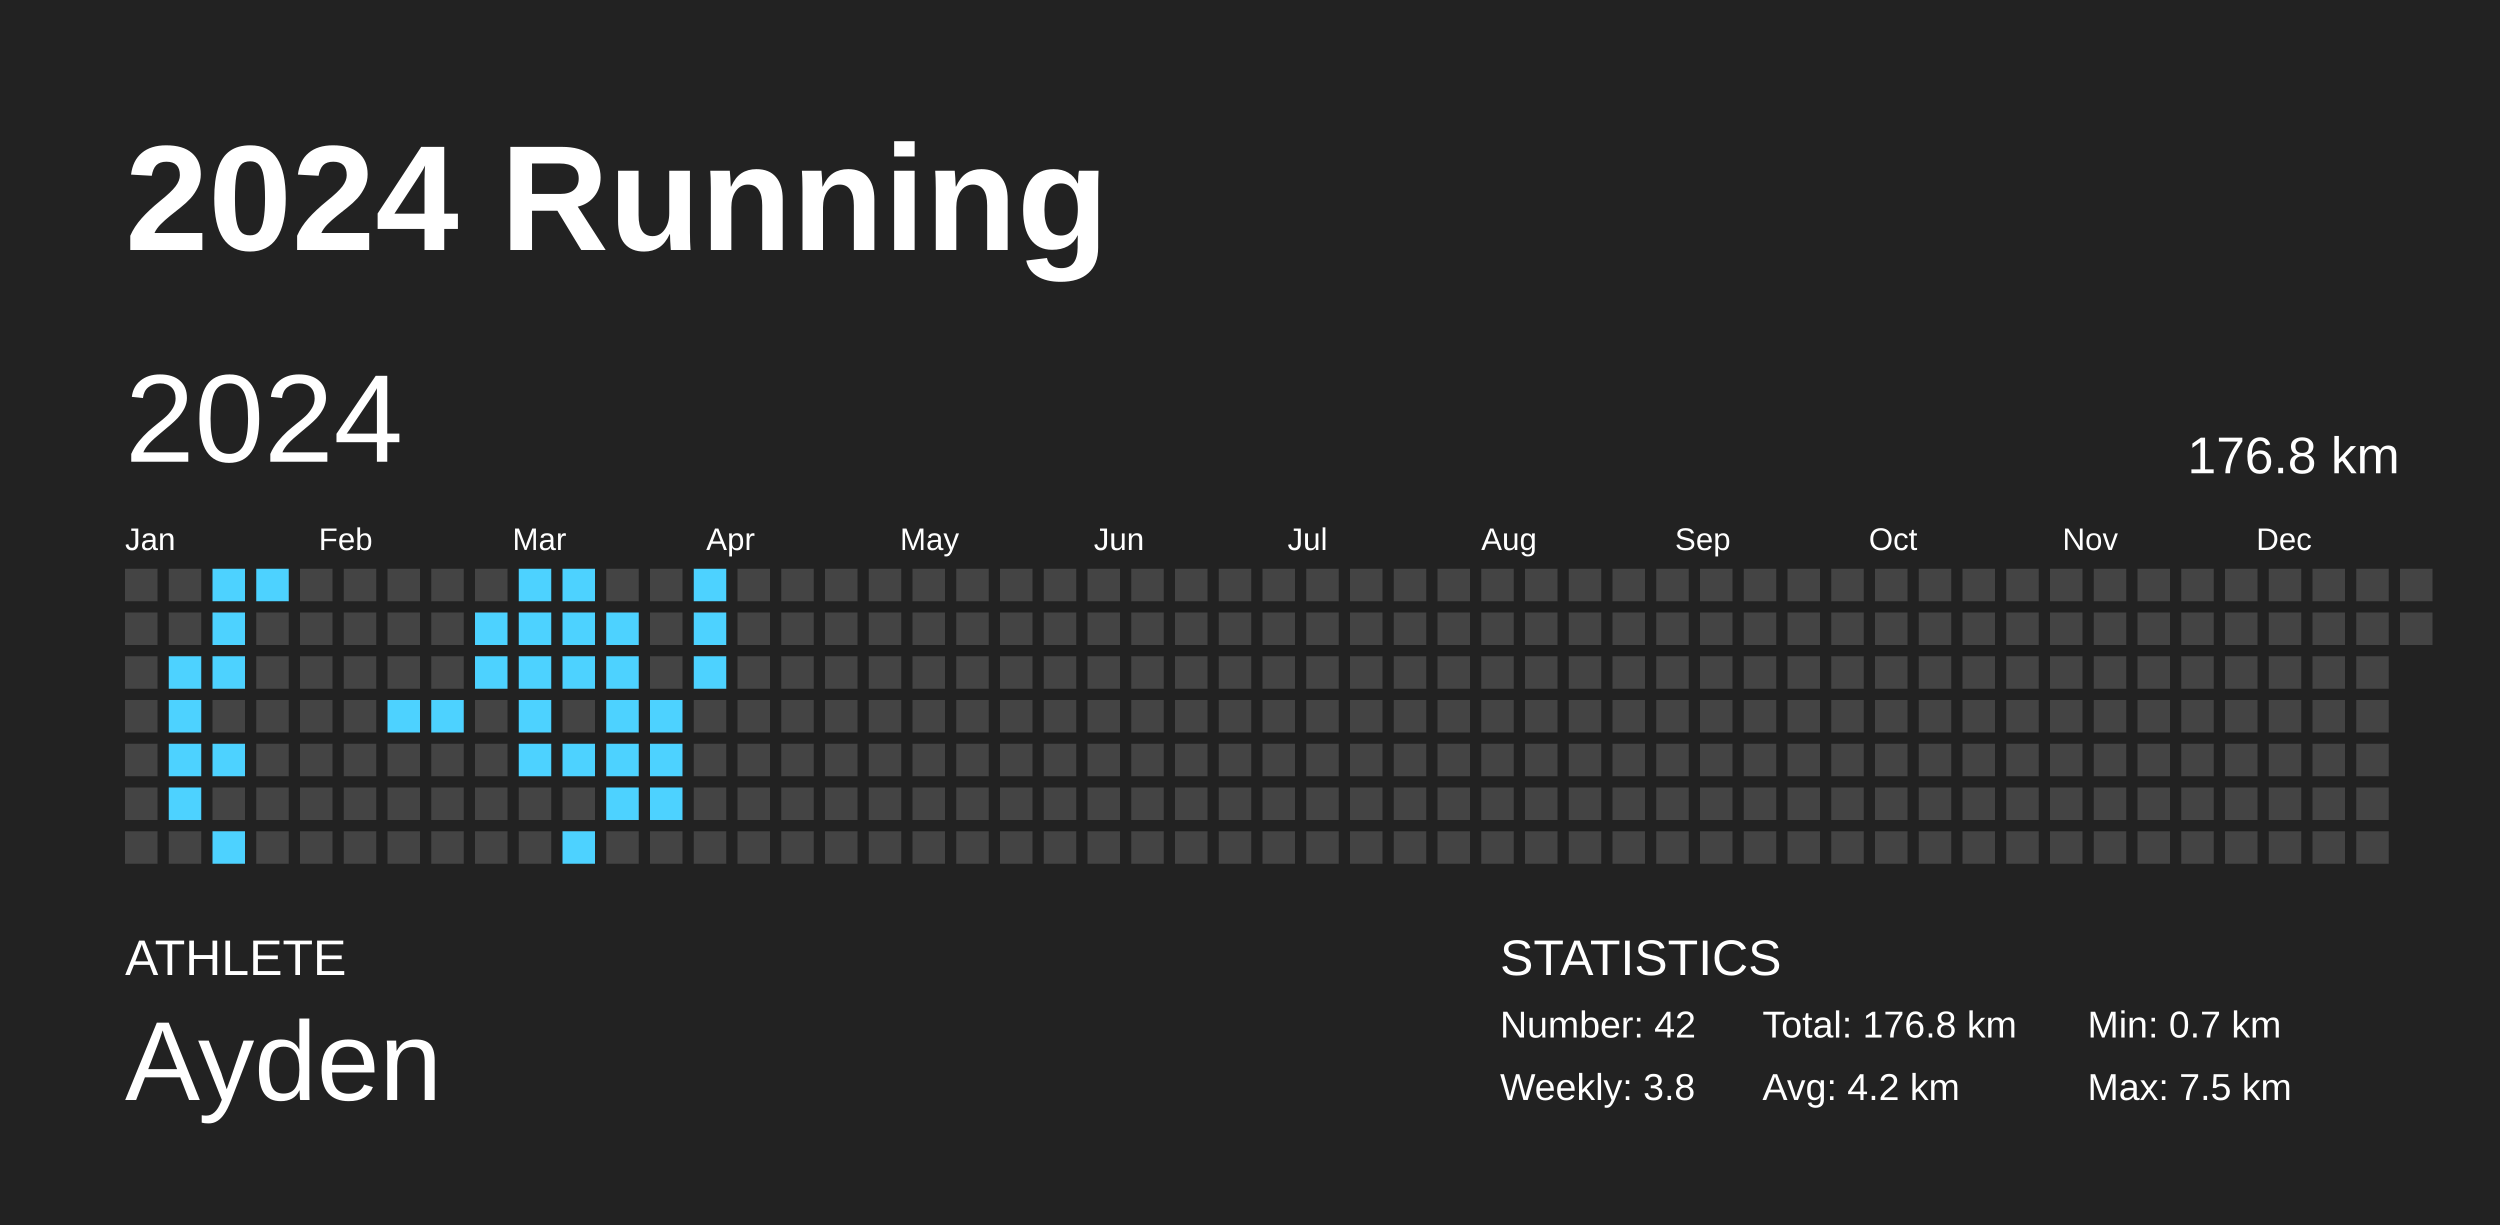
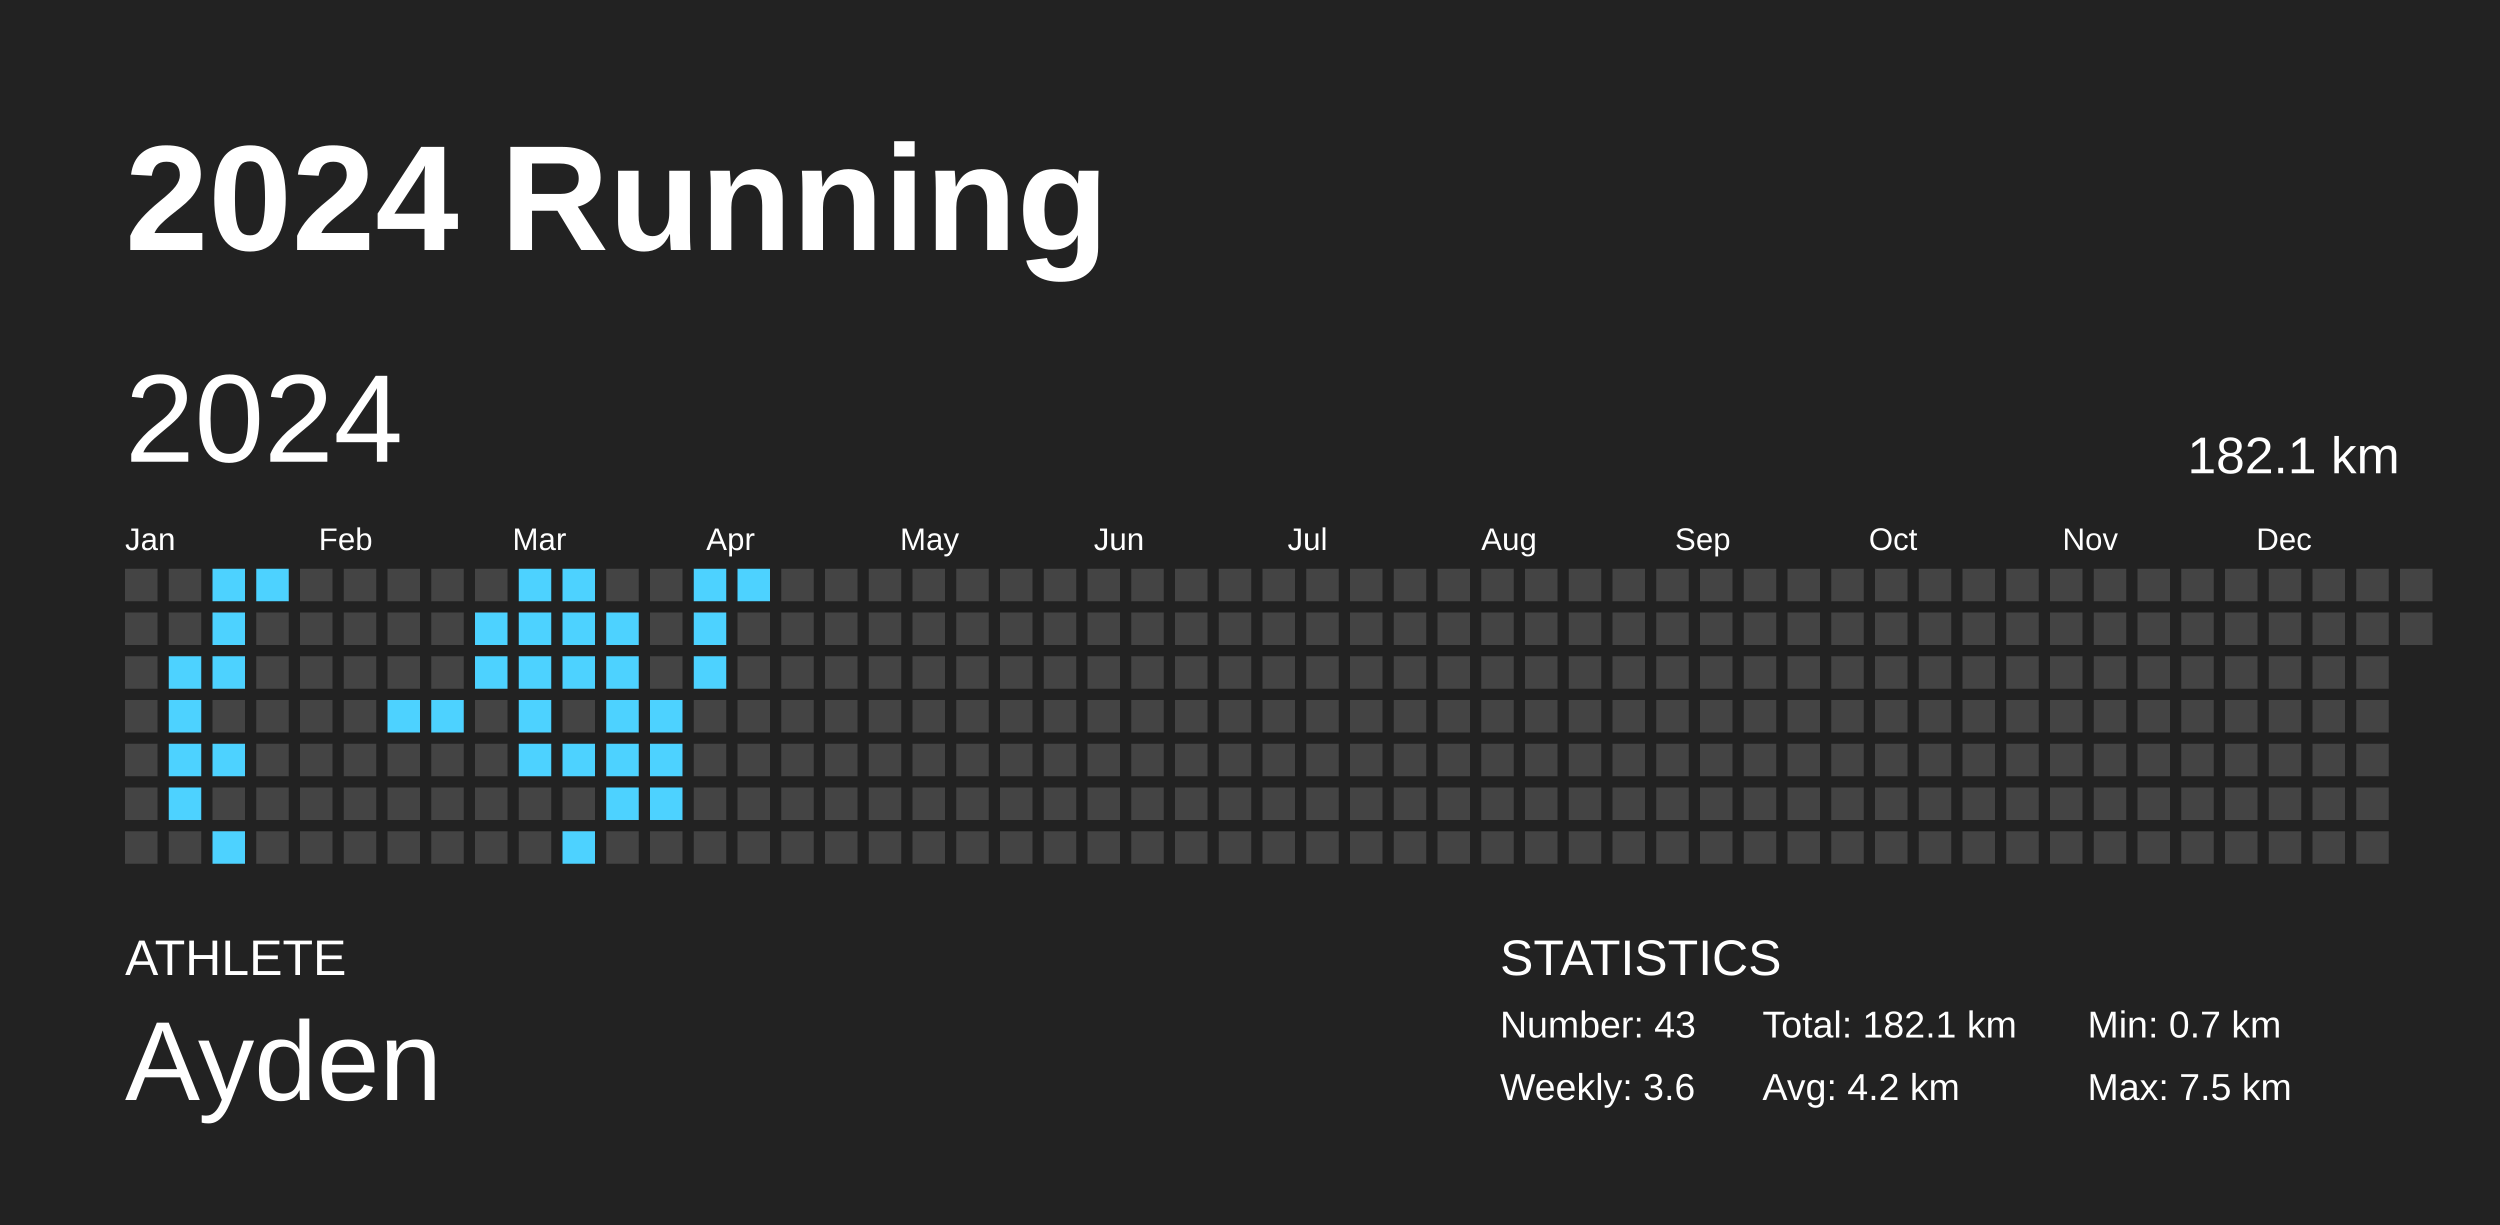
<svg xmlns="http://www.w3.org/2000/svg" baseProfile="full" height="98mm" version="1.1" viewBox="0,0,200,98" width="200mm">
  <defs />
  <rect fill="#222222" height="98" width="200" x="0" y="0" />
  <text fill="#FFFFFF" style="font-size:12px; font-family:Arial; font-weight:bold;" x="10" y="20">2024 Running</text>
  <text fill="#FFFFFF" style="font-size:4px; font-family:Arial" x="10" y="78">ATHLETE</text>
  <text fill="#FFFFFF" style="font-size:9px; font-family:Arial" x="10" y="88">Ayden</text>
  <text fill="#FFFFFF" style="font-size:4px; font-family:Arial" x="120" y="78">STATISTICS</text>
-   <text fill="#FFFFFF" style="font-size:3px; font-family:Arial" x="120" y="83">Number: 42</text>
-   <text fill="#FFFFFF" style="font-size:3px; font-family:Arial" x="120" y="88">Weekly: 3.8</text>
-   <text fill="#FFFFFF" style="font-size:3px; font-family:Arial" x="141" y="83">Total: 176.8 km</text>
+   <text fill="#FFFFFF" style="font-size:3px; font-family:Arial" x="120" y="83">Number: 43</text>
+   <text fill="#FFFFFF" style="font-size:3px; font-family:Arial" x="120" y="88">Weekly: 3.6</text>
+   <text fill="#FFFFFF" style="font-size:3px; font-family:Arial" x="141" y="83">Total: 182.1 km</text>
  <text fill="#FFFFFF" style="font-size:3px; font-family:Arial" x="141" y="88">Avg: 4.2 km</text>
  <text fill="#FFFFFF" style="font-size:3px; font-family:Arial" x="167" y="83">Min: 0.7 km</text>
  <text fill="#FFFFFF" style="font-size:3px; font-family:Arial" x="167" y="88">Max: 7.5 km</text>
  <text dominant-baseline="hanging" fill="#FFFFFF" style="font-size:10.0px; font-family:Arial;" x="10" y="30">2024</text>
-   <text dominant-baseline="hanging" fill="#FFFFFF" style="font-size:4.125px; font-family:Arial;" x="175" y="35">176.8 km</text>
+   <text dominant-baseline="hanging" fill="#FFFFFF" style="font-size:4.125px; font-family:Arial;" x="175" y="35">182.1 km</text>
  <text fill="#FFFFFF" style="font-size:2.5px; font-family:Arial" x="10.0" y="44">Jan</text>
  <text fill="#FFFFFF" style="font-size:2.5px; font-family:Arial" x="25.5" y="44">Feb</text>
  <text fill="#FFFFFF" style="font-size:2.5px; font-family:Arial" x="41.0" y="44">Mar</text>
  <text fill="#FFFFFF" style="font-size:2.5px; font-family:Arial" x="56.5" y="44">Apr</text>
  <text fill="#FFFFFF" style="font-size:2.5px; font-family:Arial" x="72.0" y="44">May</text>
  <text fill="#FFFFFF" style="font-size:2.5px; font-family:Arial" x="87.5" y="44">Jun</text>
  <text fill="#FFFFFF" style="font-size:2.5px; font-family:Arial" x="103.0" y="44">Jul</text>
  <text fill="#FFFFFF" style="font-size:2.5px; font-family:Arial" x="118.5" y="44">Aug</text>
  <text fill="#FFFFFF" style="font-size:2.5px; font-family:Arial" x="134.0" y="44">Sep</text>
  <text fill="#FFFFFF" style="font-size:2.5px; font-family:Arial" x="149.5" y="44">Oct</text>
  <text fill="#FFFFFF" style="font-size:2.5px; font-family:Arial" x="165.0" y="44">Nov</text>
  <text fill="#FFFFFF" style="font-size:2.5px; font-family:Arial" x="180.5" y="44">Dec</text>
  <rect fill="#444444" height="2.6" width="2.6" x="10.0" y="45.5" />
  <rect fill="#444444" height="2.6" width="2.6" x="10.0" y="49.0" />
  <rect fill="#444444" height="2.6" width="2.6" x="10.0" y="52.5" />
  <rect fill="#444444" height="2.6" width="2.6" x="10.0" y="56.0" />
  <rect fill="#444444" height="2.6" width="2.6" x="10.0" y="59.5" />
  <rect fill="#444444" height="2.6" width="2.6" x="10.0" y="63.0" />
  <rect fill="#444444" height="2.6" width="2.6" x="10.0" y="66.5" />
  <rect fill="#444444" height="2.6" width="2.6" x="13.5" y="45.5" />
  <rect fill="#444444" height="2.6" width="2.6" x="13.5" y="49.0" />
  <rect fill="#4dd2ff" height="2.6" width="2.6" x="13.5" y="52.5" />
  <rect fill="#4dd2ff" height="2.6" width="2.6" x="13.5" y="56.0" />
  <rect fill="#4dd2ff" height="2.6" width="2.6" x="13.5" y="59.5" />
  <rect fill="#4dd2ff" height="2.6" width="2.6" x="13.5" y="63.0" />
  <rect fill="#444444" height="2.6" width="2.6" x="13.5" y="66.5" />
  <rect fill="#4dd2ff" height="2.6" width="2.6" x="17.0" y="45.5" />
  <rect fill="#4dd2ff" height="2.6" width="2.6" x="17.0" y="49.0" />
  <rect fill="#4dd2ff" height="2.6" width="2.6" x="17.0" y="52.5" />
  <rect fill="#444444" height="2.6" width="2.6" x="17.0" y="56.0" />
  <rect fill="#4dd2ff" height="2.6" width="2.6" x="17.0" y="59.5" />
  <rect fill="#444444" height="2.6" width="2.6" x="17.0" y="63.0" />
  <rect fill="#4dd2ff" height="2.6" width="2.6" x="17.0" y="66.5" />
  <rect fill="#4dd2ff" height="2.6" width="2.6" x="20.5" y="45.5" />
  <rect fill="#444444" height="2.6" width="2.6" x="20.5" y="49.0" />
  <rect fill="#444444" height="2.6" width="2.6" x="20.5" y="52.5" />
  <rect fill="#444444" height="2.6" width="2.6" x="20.5" y="56.0" />
  <rect fill="#444444" height="2.6" width="2.6" x="20.5" y="59.5" />
  <rect fill="#444444" height="2.6" width="2.6" x="20.5" y="63.0" />
  <rect fill="#444444" height="2.6" width="2.6" x="20.5" y="66.5" />
  <rect fill="#444444" height="2.6" width="2.6" x="24.0" y="45.5" />
  <rect fill="#444444" height="2.6" width="2.6" x="24.0" y="49.0" />
  <rect fill="#444444" height="2.6" width="2.6" x="24.0" y="52.5" />
  <rect fill="#444444" height="2.6" width="2.6" x="24.0" y="56.0" />
  <rect fill="#444444" height="2.6" width="2.6" x="24.0" y="59.5" />
  <rect fill="#444444" height="2.6" width="2.6" x="24.0" y="63.0" />
  <rect fill="#444444" height="2.6" width="2.6" x="24.0" y="66.5" />
  <rect fill="#444444" height="2.6" width="2.6" x="27.5" y="45.5" />
  <rect fill="#444444" height="2.6" width="2.6" x="27.5" y="49.0" />
  <rect fill="#444444" height="2.6" width="2.6" x="27.5" y="52.5" />
  <rect fill="#444444" height="2.6" width="2.6" x="27.5" y="56.0" />
  <rect fill="#444444" height="2.6" width="2.6" x="27.5" y="59.5" />
  <rect fill="#444444" height="2.6" width="2.6" x="27.5" y="63.0" />
  <rect fill="#444444" height="2.6" width="2.6" x="27.5" y="66.5" />
  <rect fill="#444444" height="2.6" width="2.6" x="31.0" y="45.5" />
  <rect fill="#444444" height="2.6" width="2.6" x="31.0" y="49.0" />
  <rect fill="#444444" height="2.6" width="2.6" x="31.0" y="52.5" />
  <rect fill="#4dd2ff" height="2.6" width="2.6" x="31.0" y="56.0" />
  <rect fill="#444444" height="2.6" width="2.6" x="31.0" y="59.5" />
  <rect fill="#444444" height="2.6" width="2.6" x="31.0" y="63.0" />
  <rect fill="#444444" height="2.6" width="2.6" x="31.0" y="66.5" />
  <rect fill="#444444" height="2.6" width="2.6" x="34.5" y="45.5" />
  <rect fill="#444444" height="2.6" width="2.6" x="34.5" y="49.0" />
  <rect fill="#444444" height="2.6" width="2.6" x="34.5" y="52.5" />
  <rect fill="#4dd2ff" height="2.6" width="2.6" x="34.5" y="56.0" />
  <rect fill="#444444" height="2.6" width="2.6" x="34.5" y="59.5" />
  <rect fill="#444444" height="2.6" width="2.6" x="34.5" y="63.0" />
  <rect fill="#444444" height="2.6" width="2.6" x="34.5" y="66.5" />
  <rect fill="#444444" height="2.6" width="2.6" x="38.0" y="45.5" />
  <rect fill="#4dd2ff" height="2.6" width="2.6" x="38.0" y="49.0" />
  <rect fill="#4dd2ff" height="2.6" width="2.6" x="38.0" y="52.5" />
  <rect fill="#444444" height="2.6" width="2.6" x="38.0" y="56.0" />
  <rect fill="#444444" height="2.6" width="2.6" x="38.0" y="59.5" />
  <rect fill="#444444" height="2.6" width="2.6" x="38.0" y="63.0" />
  <rect fill="#444444" height="2.6" width="2.6" x="38.0" y="66.5" />
  <rect fill="#4dd2ff" height="2.6" width="2.6" x="41.5" y="45.5" />
  <rect fill="#4dd2ff" height="2.6" width="2.6" x="41.5" y="49.0" />
  <rect fill="#4dd2ff" height="2.6" width="2.6" x="41.5" y="52.5" />
  <rect fill="#4dd2ff" height="2.6" width="2.6" x="41.5" y="56.0" />
  <rect fill="#4dd2ff" height="2.6" width="2.6" x="41.5" y="59.5" />
  <rect fill="#444444" height="2.6" width="2.6" x="41.5" y="63.0" />
  <rect fill="#444444" height="2.6" width="2.6" x="41.5" y="66.5" />
  <rect fill="#4dd2ff" height="2.6" width="2.6" x="45.0" y="45.5" />
  <rect fill="#4dd2ff" height="2.6" width="2.6" x="45.0" y="49.0" />
  <rect fill="#4dd2ff" height="2.6" width="2.6" x="45.0" y="52.5" />
  <rect fill="#444444" height="2.6" width="2.6" x="45.0" y="56.0" />
  <rect fill="#4dd2ff" height="2.6" width="2.6" x="45.0" y="59.5" />
  <rect fill="#444444" height="2.6" width="2.6" x="45.0" y="63.0" />
  <rect fill="#4dd2ff" height="2.6" width="2.6" x="45.0" y="66.5" />
  <rect fill="#444444" height="2.6" width="2.6" x="48.5" y="45.5" />
  <rect fill="#4dd2ff" height="2.6" width="2.6" x="48.5" y="49.0" />
  <rect fill="#4dd2ff" height="2.6" width="2.6" x="48.5" y="52.5" />
  <rect fill="#4dd2ff" height="2.6" width="2.6" x="48.5" y="56.0" />
  <rect fill="#4dd2ff" height="2.6" width="2.6" x="48.5" y="59.5" />
  <rect fill="#4dd2ff" height="2.6" width="2.6" x="48.5" y="63.0" />
  <rect fill="#444444" height="2.6" width="2.6" x="48.5" y="66.5" />
  <rect fill="#444444" height="2.6" width="2.6" x="52.0" y="45.5" />
  <rect fill="#444444" height="2.6" width="2.6" x="52.0" y="49.0" />
  <rect fill="#444444" height="2.6" width="2.6" x="52.0" y="52.5" />
  <rect fill="#4dd2ff" height="2.6" width="2.6" x="52.0" y="56.0" />
  <rect fill="#4dd2ff" height="2.6" width="2.6" x="52.0" y="59.5" />
  <rect fill="#4dd2ff" height="2.6" width="2.6" x="52.0" y="63.0" />
  <rect fill="#444444" height="2.6" width="2.6" x="52.0" y="66.5" />
  <rect fill="#4dd2ff" height="2.6" width="2.6" x="55.5" y="45.5" />
  <rect fill="#4dd2ff" height="2.6" width="2.6" x="55.5" y="49.0" />
  <rect fill="#4dd2ff" height="2.6" width="2.6" x="55.5" y="52.5" />
  <rect fill="#444444" height="2.6" width="2.6" x="55.5" y="56.0" />
  <rect fill="#444444" height="2.6" width="2.6" x="55.5" y="59.5" />
  <rect fill="#444444" height="2.6" width="2.6" x="55.5" y="63.0" />
  <rect fill="#444444" height="2.6" width="2.6" x="55.5" y="66.5" />
-   <rect fill="#444444" height="2.6" width="2.6" x="59.0" y="45.5" />
+   <rect fill="#4dd2ff" height="2.6" width="2.6" x="59.0" y="45.5" />
  <rect fill="#444444" height="2.6" width="2.6" x="59.0" y="49.0" />
  <rect fill="#444444" height="2.6" width="2.6" x="59.0" y="52.5" />
  <rect fill="#444444" height="2.6" width="2.6" x="59.0" y="56.0" />
  <rect fill="#444444" height="2.6" width="2.6" x="59.0" y="59.5" />
  <rect fill="#444444" height="2.6" width="2.6" x="59.0" y="63.0" />
  <rect fill="#444444" height="2.6" width="2.6" x="59.0" y="66.5" />
  <rect fill="#444444" height="2.6" width="2.6" x="62.5" y="45.5" />
  <rect fill="#444444" height="2.6" width="2.6" x="62.5" y="49.0" />
  <rect fill="#444444" height="2.6" width="2.6" x="62.5" y="52.5" />
  <rect fill="#444444" height="2.6" width="2.6" x="62.5" y="56.0" />
  <rect fill="#444444" height="2.6" width="2.6" x="62.5" y="59.5" />
  <rect fill="#444444" height="2.6" width="2.6" x="62.5" y="63.0" />
  <rect fill="#444444" height="2.6" width="2.6" x="62.5" y="66.5" />
  <rect fill="#444444" height="2.6" width="2.6" x="66.0" y="45.5" />
  <rect fill="#444444" height="2.6" width="2.6" x="66.0" y="49.0" />
  <rect fill="#444444" height="2.6" width="2.6" x="66.0" y="52.5" />
  <rect fill="#444444" height="2.6" width="2.6" x="66.0" y="56.0" />
  <rect fill="#444444" height="2.6" width="2.6" x="66.0" y="59.5" />
  <rect fill="#444444" height="2.6" width="2.6" x="66.0" y="63.0" />
  <rect fill="#444444" height="2.6" width="2.6" x="66.0" y="66.5" />
  <rect fill="#444444" height="2.6" width="2.6" x="69.5" y="45.5" />
  <rect fill="#444444" height="2.6" width="2.6" x="69.5" y="49.0" />
  <rect fill="#444444" height="2.6" width="2.6" x="69.5" y="52.5" />
  <rect fill="#444444" height="2.6" width="2.6" x="69.5" y="56.0" />
  <rect fill="#444444" height="2.6" width="2.6" x="69.5" y="59.5" />
  <rect fill="#444444" height="2.6" width="2.6" x="69.5" y="63.0" />
  <rect fill="#444444" height="2.6" width="2.6" x="69.5" y="66.5" />
  <rect fill="#444444" height="2.6" width="2.6" x="73.0" y="45.5" />
  <rect fill="#444444" height="2.6" width="2.6" x="73.0" y="49.0" />
  <rect fill="#444444" height="2.6" width="2.6" x="73.0" y="52.5" />
  <rect fill="#444444" height="2.6" width="2.6" x="73.0" y="56.0" />
  <rect fill="#444444" height="2.6" width="2.6" x="73.0" y="59.5" />
  <rect fill="#444444" height="2.6" width="2.6" x="73.0" y="63.0" />
  <rect fill="#444444" height="2.6" width="2.6" x="73.0" y="66.5" />
  <rect fill="#444444" height="2.6" width="2.6" x="76.5" y="45.5" />
  <rect fill="#444444" height="2.6" width="2.6" x="76.5" y="49.0" />
  <rect fill="#444444" height="2.6" width="2.6" x="76.5" y="52.5" />
  <rect fill="#444444" height="2.6" width="2.6" x="76.5" y="56.0" />
  <rect fill="#444444" height="2.6" width="2.6" x="76.5" y="59.5" />
  <rect fill="#444444" height="2.6" width="2.6" x="76.5" y="63.0" />
  <rect fill="#444444" height="2.6" width="2.6" x="76.5" y="66.5" />
  <rect fill="#444444" height="2.6" width="2.6" x="80.0" y="45.5" />
  <rect fill="#444444" height="2.6" width="2.6" x="80.0" y="49.0" />
  <rect fill="#444444" height="2.6" width="2.6" x="80.0" y="52.5" />
  <rect fill="#444444" height="2.6" width="2.6" x="80.0" y="56.0" />
  <rect fill="#444444" height="2.6" width="2.6" x="80.0" y="59.5" />
  <rect fill="#444444" height="2.6" width="2.6" x="80.0" y="63.0" />
  <rect fill="#444444" height="2.6" width="2.6" x="80.0" y="66.5" />
  <rect fill="#444444" height="2.6" width="2.6" x="83.5" y="45.5" />
  <rect fill="#444444" height="2.6" width="2.6" x="83.5" y="49.0" />
  <rect fill="#444444" height="2.6" width="2.6" x="83.5" y="52.5" />
  <rect fill="#444444" height="2.6" width="2.6" x="83.5" y="56.0" />
  <rect fill="#444444" height="2.6" width="2.6" x="83.5" y="59.5" />
  <rect fill="#444444" height="2.6" width="2.6" x="83.5" y="63.0" />
  <rect fill="#444444" height="2.6" width="2.6" x="83.5" y="66.5" />
  <rect fill="#444444" height="2.6" width="2.6" x="87.0" y="45.5" />
  <rect fill="#444444" height="2.6" width="2.6" x="87.0" y="49.0" />
  <rect fill="#444444" height="2.6" width="2.6" x="87.0" y="52.5" />
  <rect fill="#444444" height="2.6" width="2.6" x="87.0" y="56.0" />
  <rect fill="#444444" height="2.6" width="2.6" x="87.0" y="59.5" />
  <rect fill="#444444" height="2.6" width="2.6" x="87.0" y="63.0" />
  <rect fill="#444444" height="2.6" width="2.6" x="87.0" y="66.5" />
  <rect fill="#444444" height="2.6" width="2.6" x="90.5" y="45.5" />
  <rect fill="#444444" height="2.6" width="2.6" x="90.5" y="49.0" />
  <rect fill="#444444" height="2.6" width="2.6" x="90.5" y="52.5" />
  <rect fill="#444444" height="2.6" width="2.6" x="90.5" y="56.0" />
  <rect fill="#444444" height="2.6" width="2.6" x="90.5" y="59.5" />
  <rect fill="#444444" height="2.6" width="2.6" x="90.5" y="63.0" />
  <rect fill="#444444" height="2.6" width="2.6" x="90.5" y="66.5" />
  <rect fill="#444444" height="2.6" width="2.6" x="94.0" y="45.5" />
  <rect fill="#444444" height="2.6" width="2.6" x="94.0" y="49.0" />
  <rect fill="#444444" height="2.6" width="2.6" x="94.0" y="52.5" />
  <rect fill="#444444" height="2.6" width="2.6" x="94.0" y="56.0" />
  <rect fill="#444444" height="2.6" width="2.6" x="94.0" y="59.5" />
  <rect fill="#444444" height="2.6" width="2.6" x="94.0" y="63.0" />
  <rect fill="#444444" height="2.6" width="2.6" x="94.0" y="66.5" />
  <rect fill="#444444" height="2.6" width="2.6" x="97.5" y="45.5" />
  <rect fill="#444444" height="2.6" width="2.6" x="97.5" y="49.0" />
  <rect fill="#444444" height="2.6" width="2.6" x="97.5" y="52.5" />
  <rect fill="#444444" height="2.6" width="2.6" x="97.5" y="56.0" />
  <rect fill="#444444" height="2.6" width="2.6" x="97.5" y="59.5" />
  <rect fill="#444444" height="2.6" width="2.6" x="97.5" y="63.0" />
  <rect fill="#444444" height="2.6" width="2.6" x="97.5" y="66.5" />
  <rect fill="#444444" height="2.6" width="2.6" x="101.0" y="45.5" />
  <rect fill="#444444" height="2.6" width="2.6" x="101.0" y="49.0" />
  <rect fill="#444444" height="2.6" width="2.6" x="101.0" y="52.5" />
  <rect fill="#444444" height="2.6" width="2.6" x="101.0" y="56.0" />
  <rect fill="#444444" height="2.6" width="2.6" x="101.0" y="59.5" />
  <rect fill="#444444" height="2.6" width="2.6" x="101.0" y="63.0" />
  <rect fill="#444444" height="2.6" width="2.6" x="101.0" y="66.5" />
  <rect fill="#444444" height="2.6" width="2.6" x="104.5" y="45.5" />
  <rect fill="#444444" height="2.6" width="2.6" x="104.5" y="49.0" />
  <rect fill="#444444" height="2.6" width="2.6" x="104.5" y="52.5" />
  <rect fill="#444444" height="2.6" width="2.6" x="104.5" y="56.0" />
  <rect fill="#444444" height="2.6" width="2.6" x="104.5" y="59.5" />
  <rect fill="#444444" height="2.6" width="2.6" x="104.5" y="63.0" />
  <rect fill="#444444" height="2.6" width="2.6" x="104.5" y="66.5" />
  <rect fill="#444444" height="2.6" width="2.6" x="108.0" y="45.5" />
  <rect fill="#444444" height="2.6" width="2.6" x="108.0" y="49.0" />
  <rect fill="#444444" height="2.6" width="2.6" x="108.0" y="52.5" />
  <rect fill="#444444" height="2.6" width="2.6" x="108.0" y="56.0" />
  <rect fill="#444444" height="2.6" width="2.6" x="108.0" y="59.5" />
  <rect fill="#444444" height="2.6" width="2.6" x="108.0" y="63.0" />
  <rect fill="#444444" height="2.6" width="2.6" x="108.0" y="66.5" />
  <rect fill="#444444" height="2.6" width="2.6" x="111.5" y="45.5" />
  <rect fill="#444444" height="2.6" width="2.6" x="111.5" y="49.0" />
  <rect fill="#444444" height="2.6" width="2.6" x="111.5" y="52.5" />
  <rect fill="#444444" height="2.6" width="2.6" x="111.5" y="56.0" />
  <rect fill="#444444" height="2.6" width="2.6" x="111.5" y="59.5" />
  <rect fill="#444444" height="2.6" width="2.6" x="111.5" y="63.0" />
  <rect fill="#444444" height="2.6" width="2.6" x="111.5" y="66.5" />
  <rect fill="#444444" height="2.6" width="2.6" x="115.0" y="45.5" />
  <rect fill="#444444" height="2.6" width="2.6" x="115.0" y="49.0" />
  <rect fill="#444444" height="2.6" width="2.6" x="115.0" y="52.5" />
  <rect fill="#444444" height="2.6" width="2.6" x="115.0" y="56.0" />
  <rect fill="#444444" height="2.6" width="2.6" x="115.0" y="59.5" />
  <rect fill="#444444" height="2.6" width="2.6" x="115.0" y="63.0" />
  <rect fill="#444444" height="2.6" width="2.6" x="115.0" y="66.5" />
  <rect fill="#444444" height="2.6" width="2.6" x="118.5" y="45.5" />
  <rect fill="#444444" height="2.6" width="2.6" x="118.5" y="49.0" />
  <rect fill="#444444" height="2.6" width="2.6" x="118.5" y="52.5" />
  <rect fill="#444444" height="2.6" width="2.6" x="118.5" y="56.0" />
  <rect fill="#444444" height="2.6" width="2.6" x="118.5" y="59.5" />
  <rect fill="#444444" height="2.6" width="2.6" x="118.5" y="63.0" />
  <rect fill="#444444" height="2.6" width="2.6" x="118.5" y="66.5" />
  <rect fill="#444444" height="2.6" width="2.6" x="122.0" y="45.5" />
  <rect fill="#444444" height="2.6" width="2.6" x="122.0" y="49.0" />
  <rect fill="#444444" height="2.6" width="2.6" x="122.0" y="52.5" />
  <rect fill="#444444" height="2.6" width="2.6" x="122.0" y="56.0" />
  <rect fill="#444444" height="2.6" width="2.6" x="122.0" y="59.5" />
  <rect fill="#444444" height="2.6" width="2.6" x="122.0" y="63.0" />
  <rect fill="#444444" height="2.6" width="2.6" x="122.0" y="66.5" />
  <rect fill="#444444" height="2.6" width="2.6" x="125.5" y="45.5" />
  <rect fill="#444444" height="2.6" width="2.6" x="125.5" y="49.0" />
  <rect fill="#444444" height="2.6" width="2.6" x="125.5" y="52.5" />
  <rect fill="#444444" height="2.6" width="2.6" x="125.5" y="56.0" />
  <rect fill="#444444" height="2.6" width="2.6" x="125.5" y="59.5" />
  <rect fill="#444444" height="2.6" width="2.6" x="125.5" y="63.0" />
  <rect fill="#444444" height="2.6" width="2.6" x="125.5" y="66.5" />
  <rect fill="#444444" height="2.6" width="2.6" x="129.0" y="45.5" />
  <rect fill="#444444" height="2.6" width="2.6" x="129.0" y="49.0" />
  <rect fill="#444444" height="2.6" width="2.6" x="129.0" y="52.5" />
  <rect fill="#444444" height="2.6" width="2.6" x="129.0" y="56.0" />
  <rect fill="#444444" height="2.6" width="2.6" x="129.0" y="59.5" />
  <rect fill="#444444" height="2.6" width="2.6" x="129.0" y="63.0" />
  <rect fill="#444444" height="2.6" width="2.6" x="129.0" y="66.5" />
  <rect fill="#444444" height="2.6" width="2.6" x="132.5" y="45.5" />
  <rect fill="#444444" height="2.6" width="2.6" x="132.5" y="49.0" />
  <rect fill="#444444" height="2.6" width="2.6" x="132.5" y="52.5" />
  <rect fill="#444444" height="2.6" width="2.6" x="132.5" y="56.0" />
  <rect fill="#444444" height="2.6" width="2.6" x="132.5" y="59.5" />
  <rect fill="#444444" height="2.6" width="2.6" x="132.5" y="63.0" />
  <rect fill="#444444" height="2.6" width="2.6" x="132.5" y="66.5" />
  <rect fill="#444444" height="2.6" width="2.6" x="136.0" y="45.5" />
  <rect fill="#444444" height="2.6" width="2.6" x="136.0" y="49.0" />
  <rect fill="#444444" height="2.6" width="2.6" x="136.0" y="52.5" />
  <rect fill="#444444" height="2.6" width="2.6" x="136.0" y="56.0" />
  <rect fill="#444444" height="2.6" width="2.6" x="136.0" y="59.5" />
  <rect fill="#444444" height="2.6" width="2.6" x="136.0" y="63.0" />
  <rect fill="#444444" height="2.6" width="2.6" x="136.0" y="66.5" />
  <rect fill="#444444" height="2.6" width="2.6" x="139.5" y="45.5" />
  <rect fill="#444444" height="2.6" width="2.6" x="139.5" y="49.0" />
  <rect fill="#444444" height="2.6" width="2.6" x="139.5" y="52.5" />
  <rect fill="#444444" height="2.6" width="2.6" x="139.5" y="56.0" />
  <rect fill="#444444" height="2.6" width="2.6" x="139.5" y="59.5" />
  <rect fill="#444444" height="2.6" width="2.6" x="139.5" y="63.0" />
  <rect fill="#444444" height="2.6" width="2.6" x="139.5" y="66.5" />
  <rect fill="#444444" height="2.6" width="2.6" x="143.0" y="45.5" />
  <rect fill="#444444" height="2.6" width="2.6" x="143.0" y="49.0" />
  <rect fill="#444444" height="2.6" width="2.6" x="143.0" y="52.5" />
  <rect fill="#444444" height="2.6" width="2.6" x="143.0" y="56.0" />
  <rect fill="#444444" height="2.6" width="2.6" x="143.0" y="59.5" />
  <rect fill="#444444" height="2.6" width="2.6" x="143.0" y="63.0" />
  <rect fill="#444444" height="2.6" width="2.6" x="143.0" y="66.5" />
  <rect fill="#444444" height="2.6" width="2.6" x="146.5" y="45.5" />
  <rect fill="#444444" height="2.6" width="2.6" x="146.5" y="49.0" />
  <rect fill="#444444" height="2.6" width="2.6" x="146.5" y="52.5" />
  <rect fill="#444444" height="2.6" width="2.6" x="146.5" y="56.0" />
  <rect fill="#444444" height="2.6" width="2.6" x="146.5" y="59.5" />
  <rect fill="#444444" height="2.6" width="2.6" x="146.5" y="63.0" />
  <rect fill="#444444" height="2.6" width="2.6" x="146.5" y="66.5" />
  <rect fill="#444444" height="2.6" width="2.6" x="150.0" y="45.5" />
  <rect fill="#444444" height="2.6" width="2.6" x="150.0" y="49.0" />
  <rect fill="#444444" height="2.6" width="2.6" x="150.0" y="52.5" />
  <rect fill="#444444" height="2.6" width="2.6" x="150.0" y="56.0" />
  <rect fill="#444444" height="2.6" width="2.6" x="150.0" y="59.5" />
  <rect fill="#444444" height="2.6" width="2.6" x="150.0" y="63.0" />
  <rect fill="#444444" height="2.6" width="2.6" x="150.0" y="66.5" />
  <rect fill="#444444" height="2.6" width="2.6" x="153.5" y="45.5" />
  <rect fill="#444444" height="2.6" width="2.6" x="153.5" y="49.0" />
  <rect fill="#444444" height="2.6" width="2.6" x="153.5" y="52.5" />
  <rect fill="#444444" height="2.6" width="2.6" x="153.5" y="56.0" />
  <rect fill="#444444" height="2.6" width="2.6" x="153.5" y="59.5" />
  <rect fill="#444444" height="2.6" width="2.6" x="153.5" y="63.0" />
  <rect fill="#444444" height="2.6" width="2.6" x="153.5" y="66.5" />
  <rect fill="#444444" height="2.6" width="2.6" x="157.0" y="45.5" />
  <rect fill="#444444" height="2.6" width="2.6" x="157.0" y="49.0" />
  <rect fill="#444444" height="2.6" width="2.6" x="157.0" y="52.5" />
  <rect fill="#444444" height="2.6" width="2.6" x="157.0" y="56.0" />
  <rect fill="#444444" height="2.6" width="2.6" x="157.0" y="59.5" />
  <rect fill="#444444" height="2.6" width="2.6" x="157.0" y="63.0" />
  <rect fill="#444444" height="2.6" width="2.6" x="157.0" y="66.5" />
  <rect fill="#444444" height="2.6" width="2.6" x="160.5" y="45.5" />
  <rect fill="#444444" height="2.6" width="2.6" x="160.5" y="49.0" />
  <rect fill="#444444" height="2.6" width="2.6" x="160.5" y="52.5" />
  <rect fill="#444444" height="2.6" width="2.6" x="160.5" y="56.0" />
  <rect fill="#444444" height="2.6" width="2.6" x="160.5" y="59.5" />
  <rect fill="#444444" height="2.6" width="2.6" x="160.5" y="63.0" />
  <rect fill="#444444" height="2.6" width="2.6" x="160.5" y="66.5" />
  <rect fill="#444444" height="2.6" width="2.6" x="164.0" y="45.5" />
  <rect fill="#444444" height="2.6" width="2.6" x="164.0" y="49.0" />
  <rect fill="#444444" height="2.6" width="2.6" x="164.0" y="52.5" />
  <rect fill="#444444" height="2.6" width="2.6" x="164.0" y="56.0" />
  <rect fill="#444444" height="2.6" width="2.6" x="164.0" y="59.5" />
  <rect fill="#444444" height="2.6" width="2.6" x="164.0" y="63.0" />
  <rect fill="#444444" height="2.6" width="2.6" x="164.0" y="66.5" />
  <rect fill="#444444" height="2.6" width="2.6" x="167.5" y="45.5" />
  <rect fill="#444444" height="2.6" width="2.6" x="167.5" y="49.0" />
  <rect fill="#444444" height="2.6" width="2.6" x="167.5" y="52.5" />
  <rect fill="#444444" height="2.6" width="2.6" x="167.5" y="56.0" />
  <rect fill="#444444" height="2.6" width="2.6" x="167.5" y="59.5" />
  <rect fill="#444444" height="2.6" width="2.6" x="167.5" y="63.0" />
  <rect fill="#444444" height="2.6" width="2.6" x="167.5" y="66.5" />
  <rect fill="#444444" height="2.6" width="2.6" x="171.0" y="45.5" />
  <rect fill="#444444" height="2.6" width="2.6" x="171.0" y="49.0" />
  <rect fill="#444444" height="2.6" width="2.6" x="171.0" y="52.5" />
  <rect fill="#444444" height="2.6" width="2.6" x="171.0" y="56.0" />
  <rect fill="#444444" height="2.6" width="2.6" x="171.0" y="59.5" />
  <rect fill="#444444" height="2.6" width="2.6" x="171.0" y="63.0" />
  <rect fill="#444444" height="2.6" width="2.6" x="171.0" y="66.5" />
  <rect fill="#444444" height="2.6" width="2.6" x="174.5" y="45.5" />
  <rect fill="#444444" height="2.6" width="2.6" x="174.5" y="49.0" />
  <rect fill="#444444" height="2.6" width="2.6" x="174.5" y="52.5" />
  <rect fill="#444444" height="2.6" width="2.6" x="174.5" y="56.0" />
  <rect fill="#444444" height="2.6" width="2.6" x="174.5" y="59.5" />
  <rect fill="#444444" height="2.6" width="2.6" x="174.5" y="63.0" />
  <rect fill="#444444" height="2.6" width="2.6" x="174.5" y="66.5" />
  <rect fill="#444444" height="2.6" width="2.6" x="178.0" y="45.5" />
  <rect fill="#444444" height="2.6" width="2.6" x="178.0" y="49.0" />
  <rect fill="#444444" height="2.6" width="2.6" x="178.0" y="52.5" />
  <rect fill="#444444" height="2.6" width="2.6" x="178.0" y="56.0" />
  <rect fill="#444444" height="2.6" width="2.6" x="178.0" y="59.5" />
  <rect fill="#444444" height="2.6" width="2.6" x="178.0" y="63.0" />
  <rect fill="#444444" height="2.6" width="2.6" x="178.0" y="66.5" />
  <rect fill="#444444" height="2.6" width="2.6" x="181.5" y="45.5" />
  <rect fill="#444444" height="2.6" width="2.6" x="181.5" y="49.0" />
  <rect fill="#444444" height="2.6" width="2.6" x="181.5" y="52.5" />
  <rect fill="#444444" height="2.6" width="2.6" x="181.5" y="56.0" />
  <rect fill="#444444" height="2.6" width="2.6" x="181.5" y="59.5" />
  <rect fill="#444444" height="2.6" width="2.6" x="181.5" y="63.0" />
  <rect fill="#444444" height="2.6" width="2.6" x="181.5" y="66.5" />
  <rect fill="#444444" height="2.6" width="2.6" x="185.0" y="45.5" />
  <rect fill="#444444" height="2.6" width="2.6" x="185.0" y="49.0" />
  <rect fill="#444444" height="2.6" width="2.6" x="185.0" y="52.5" />
  <rect fill="#444444" height="2.6" width="2.6" x="185.0" y="56.0" />
  <rect fill="#444444" height="2.6" width="2.6" x="185.0" y="59.5" />
  <rect fill="#444444" height="2.6" width="2.6" x="185.0" y="63.0" />
  <rect fill="#444444" height="2.6" width="2.6" x="185.0" y="66.5" />
  <rect fill="#444444" height="2.6" width="2.6" x="188.5" y="45.5" />
  <rect fill="#444444" height="2.6" width="2.6" x="188.5" y="49.0" />
  <rect fill="#444444" height="2.6" width="2.6" x="188.5" y="52.5" />
  <rect fill="#444444" height="2.6" width="2.6" x="188.5" y="56.0" />
  <rect fill="#444444" height="2.6" width="2.6" x="188.5" y="59.5" />
  <rect fill="#444444" height="2.6" width="2.6" x="188.5" y="63.0" />
  <rect fill="#444444" height="2.6" width="2.6" x="188.5" y="66.5" />
  <rect fill="#444444" height="2.6" width="2.6" x="192.0" y="45.5" />
  <rect fill="#444444" height="2.6" width="2.6" x="192.0" y="49.0" />
</svg>
